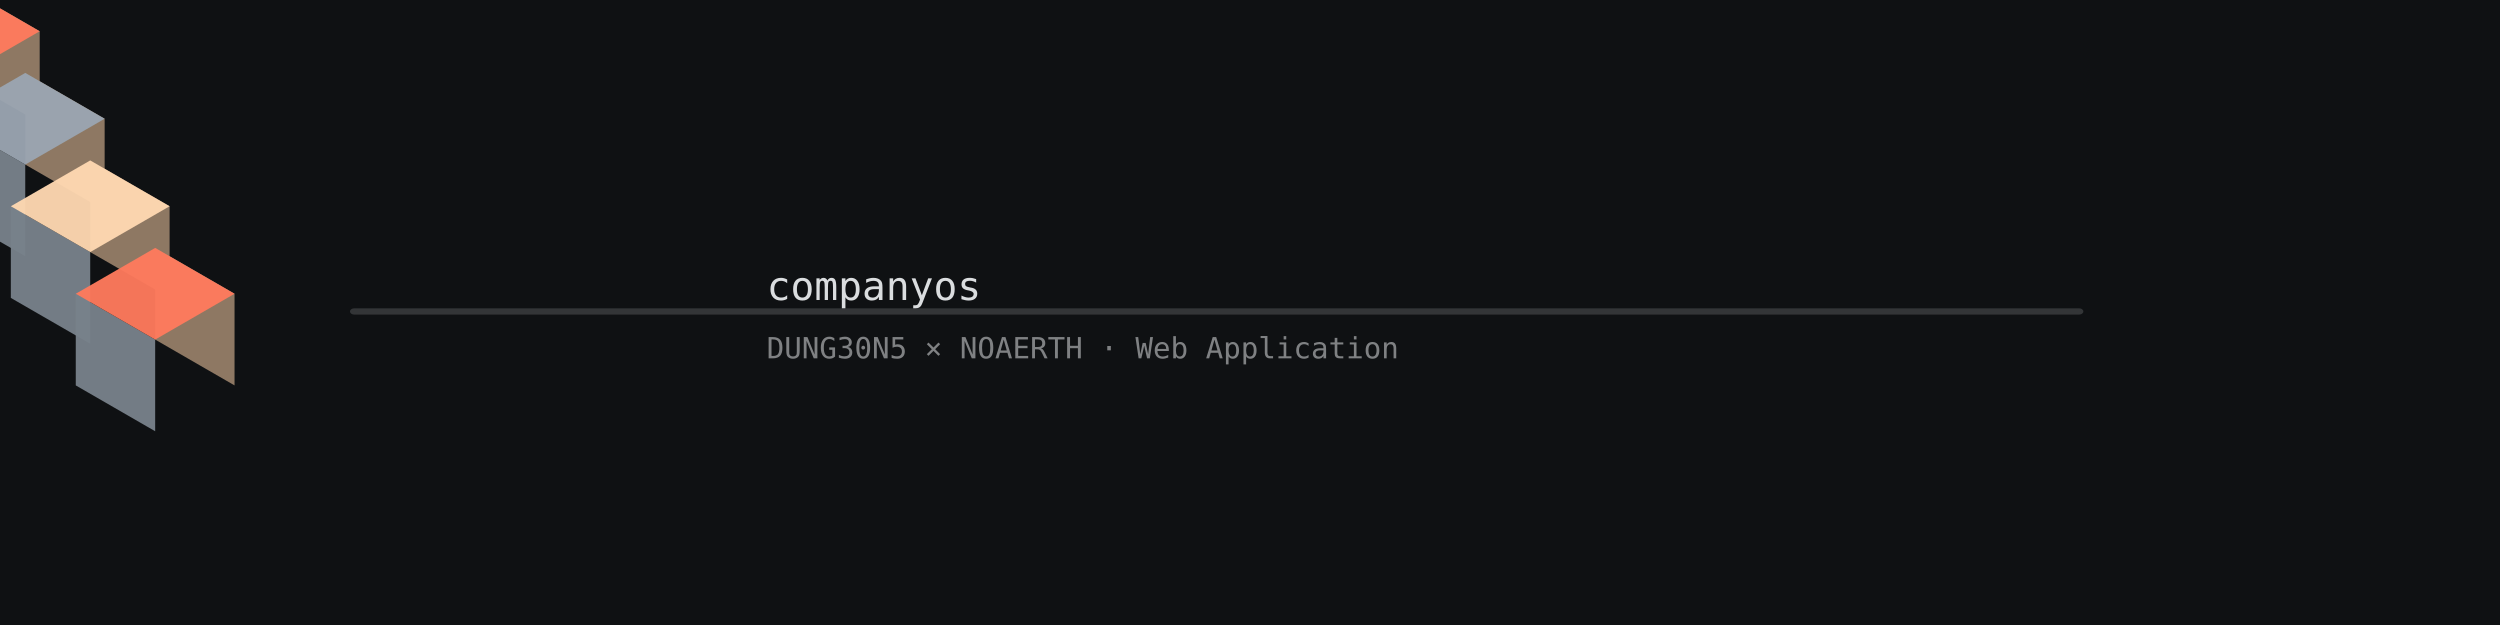
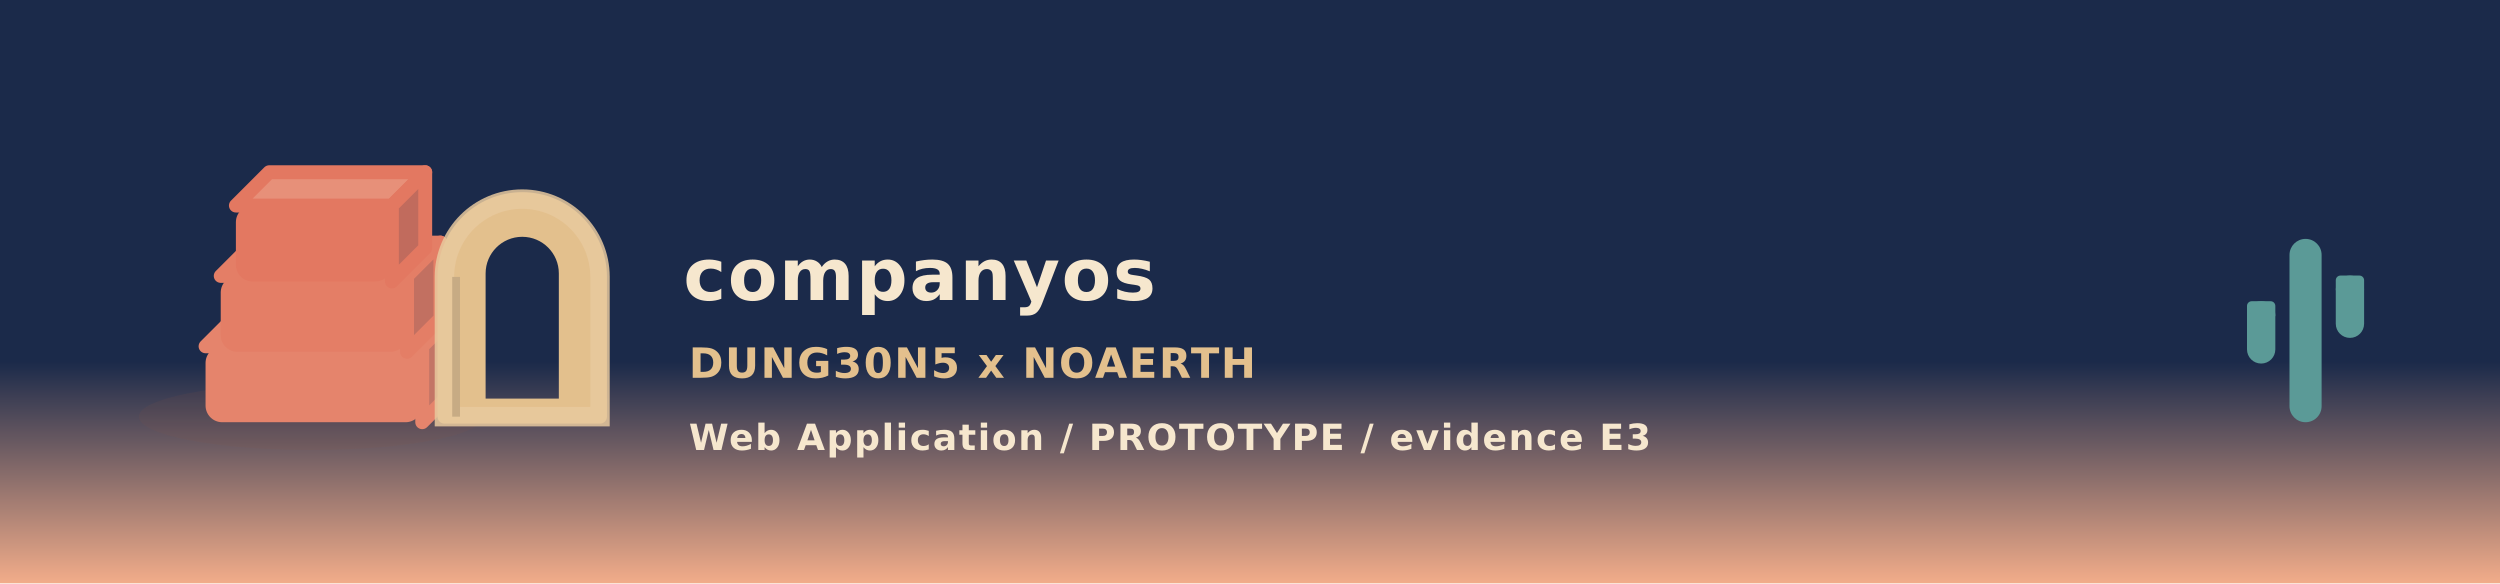
- <svg xmlns="http://www.w3.org/2000/svg" viewBox="0 0 1200 300" width="1200" height="300" role="img" aria-label="companyos identity object">
-   <rect width="1200" height="300" fill="#0f1113" />
-   <defs>
-     <linearGradient id="gft" x1="0" y1="0" x2="1" y2="1">
-       <stop offset="0%" stop-color="#ff7a5c" />
-       <stop offset="100%" stop-color="#9aa5b1" />
-     </linearGradient>
-   </defs>
-   <rect x="168.00" y="148.00" width="832.00" height="3.00" rx="2.00" fill="rgba(241,243,245,0.160)" opacity="1.00" />
-   <polygon points="-19.05,37.00 19.05,59.00 19.05,15.00 -19.05,-7.00" fill="#947d67" opacity="0.95" />
-   <polygon points="-57.16,59.00 -19.05,81.00 -19.05,37.00 -57.16,15.00" fill="#78818a" opacity="0.95" />
-   <polygon points="-19.05,-7.00 19.05,15.00 -19.05,37.00 -57.16,15.00" fill="#ff7a5c" opacity="0.95" />
-   <polygon points="12.12,79.00 50.23,101.00 50.23,57.00 12.12,35.00" fill="#947d67" opacity="0.95" />
-   <polygon points="-25.98,101.00 12.12,123.00 12.12,79.00 -25.98,57.00" fill="#78818a" opacity="0.95" />
-   <polygon points="12.12,35.00 50.23,57.00 12.12,79.00 -25.98,57.00" fill="#9aa5b1" opacity="0.95" />
-   <polygon points="43.30,121.00 81.41,143.00 81.41,99.00 43.30,77.00" fill="#947d67" opacity="0.95" />
-   <polygon points="5.20,143.00 43.30,165.00 43.30,121.00 5.20,99.00" fill="#78818a" opacity="0.95" />
-   <polygon points="43.30,77.00 81.41,99.00 43.30,121.00 5.20,99.00" fill="#ffd8b1" opacity="0.95" />
-   <polygon points="74.48,163.00 112.58,185.00 112.58,141.00 74.48,119.00" fill="#947d67" opacity="0.95" />
-   <polygon points="36.37,185.00 74.48,207.00 74.48,163.00 36.37,141.00" fill="#78818a" opacity="0.95" />
-   <polygon points="74.48,119.00 112.58,141.00 74.48,163.00 36.37,141.00" fill="#ff7a5c" opacity="0.95" />
-   <text x="368" y="144" font-family="ui-monospace,Menlo,monospace" font-size="19" fill="rgba(241,243,245,0.900)">companyos</text>
-   <text x="368" y="172" font-family="ui-monospace,Menlo,monospace" font-size="14" fill="rgba(241,243,245,0.500)">DUNG30N5 × NOAERTH · Web Application</text>
+ <svg xmlns="http://www.w3.org/2000/svg" width="900" height="210" viewBox="0 0 900 210" role="img" aria-label="companyos - identity object">
+   <linearGradient id="skyf" x1="0" y1="0" x2="0" y2="1">
+     <stop offset="0" stop-color="#1b2a4a" />
+     <stop offset="0.62" stop-color="#1b2a4a" />
+     <stop offset="1" stop-color="#f3ad8a" />
+   </linearGradient>
+   <rect width="900" height="210" fill="url(#skyf)" />
+   <rect x="0" y="352" width="900" height="-142" fill="#e3c08d" />
+   <rect x="0" y="352" width="900" height="3" fill="#e6c596" />
+   <ellipse cx="112" cy="150" rx="62" ry="12" fill="rgba(138,90,68,0.11)" />
+   <path d="M74,124.67 L152,124.67 L164,112.67 L86,112.67 Z" fill="#e99a82" stroke="#e5846c" stroke-width="5" stroke-linejoin="round" />
+   <path d="M152,124.67 L164,112.67 L164,140 L152,152 Z" fill="#c37566" stroke="#e5846c" stroke-width="5" stroke-linejoin="round" />
+   <rect x="74" y="124.67" width="78" height="27.33" rx="6" fill="#e5846c" />
+   <path d="M79.46,99.33 L146.54,99.33 L158.54,87.33 L91.46,87.33 Z" fill="#e8957d" stroke="#e47e66" stroke-width="5" stroke-linejoin="round" />
+   <path d="M146.54,99.33 L158.54,87.33 L158.54,114.67 L146.54,126.67 Z" fill="#c27061" stroke="#e47e66" stroke-width="5" stroke-linejoin="round" />
+   <rect x="79.46" y="99.33" width="67.08" height="27.33" rx="6" fill="#e47e66" />
+   <path d="M84.92,74 L141.08,74 L153.08,62 L96.92,62 Z" fill="#e79079" stroke="#e37861" stroke-width="5" stroke-linejoin="round" />
+   <path d="M141.08,74 L153.08,62 L153.08,89.33 L141.08,101.33 Z" fill="#c16b5d" stroke="#e37861" stroke-width="5" stroke-linejoin="round" />
+   <rect x="84.92" y="74" width="56.16" height="27.33" rx="6" fill="#e37861" />
+   <path d="M160,150 L160,99.68 A28,28 0 0 1 216,99.68 L216,150 Z M172.32,146 L172.32,98.43 A15.68,15.68 0 0 1 203.68,98.43 L203.68,146 Z" fill="#e3c08d" fill-rule="evenodd" stroke="#e3c08d" stroke-width="5" stroke-linejoin="round" />
+   <path d="M160,150 L160,99.68 A28,28 0 0 1 216,99.68 L216,150 Z" fill="none" stroke="#e8c99d" stroke-width="7" stroke-linecap="round" opacity="0.85" />
+   <rect x="162.8" y="99.68" width="2.8" height="50.32" fill="#c7ab84" />
+   <text x="246" y="108" font-family="Verdana,DejaVu Sans,sans-serif" font-size="26" font-weight="700" letter-spacing="0.6" fill="#f6e7ce" text-anchor="start">companyos</text>
+   <text x="248" y="136" font-family="Verdana,DejaVu Sans,sans-serif" font-size="15" font-weight="700" letter-spacing="0.6" fill="#e3c08d" text-anchor="start">DUNG30N5 x NOAERTH</text>
+   <text x="248" y="162" font-family="Verdana,DejaVu Sans,sans-serif" font-size="13" font-weight="700" letter-spacing="0.6" fill="#f6e7ce" text-anchor="start">Web Application  /  PROTOTYPE  /  evidence E3</text>
+   <rect x="824.22" y="86" width="11.56" height="66" rx="5.78" fill="#5b9a97" />
+   <rect x="808.92" y="108.44" width="10.2" height="22.44" rx="5.1" fill="#5b9a97" />
+   <rect x="808.92" y="108.44" width="10.2" height="6.6" rx="1.7" fill="#5b9a97" />
+   <rect x="840.88" y="99.2" width="10.2" height="22.44" rx="5.1" fill="#5b9a97" />
+   <rect x="840.88" y="99.2" width="10.2" height="6.6" rx="1.7" fill="#5b9a97" />
</svg>
